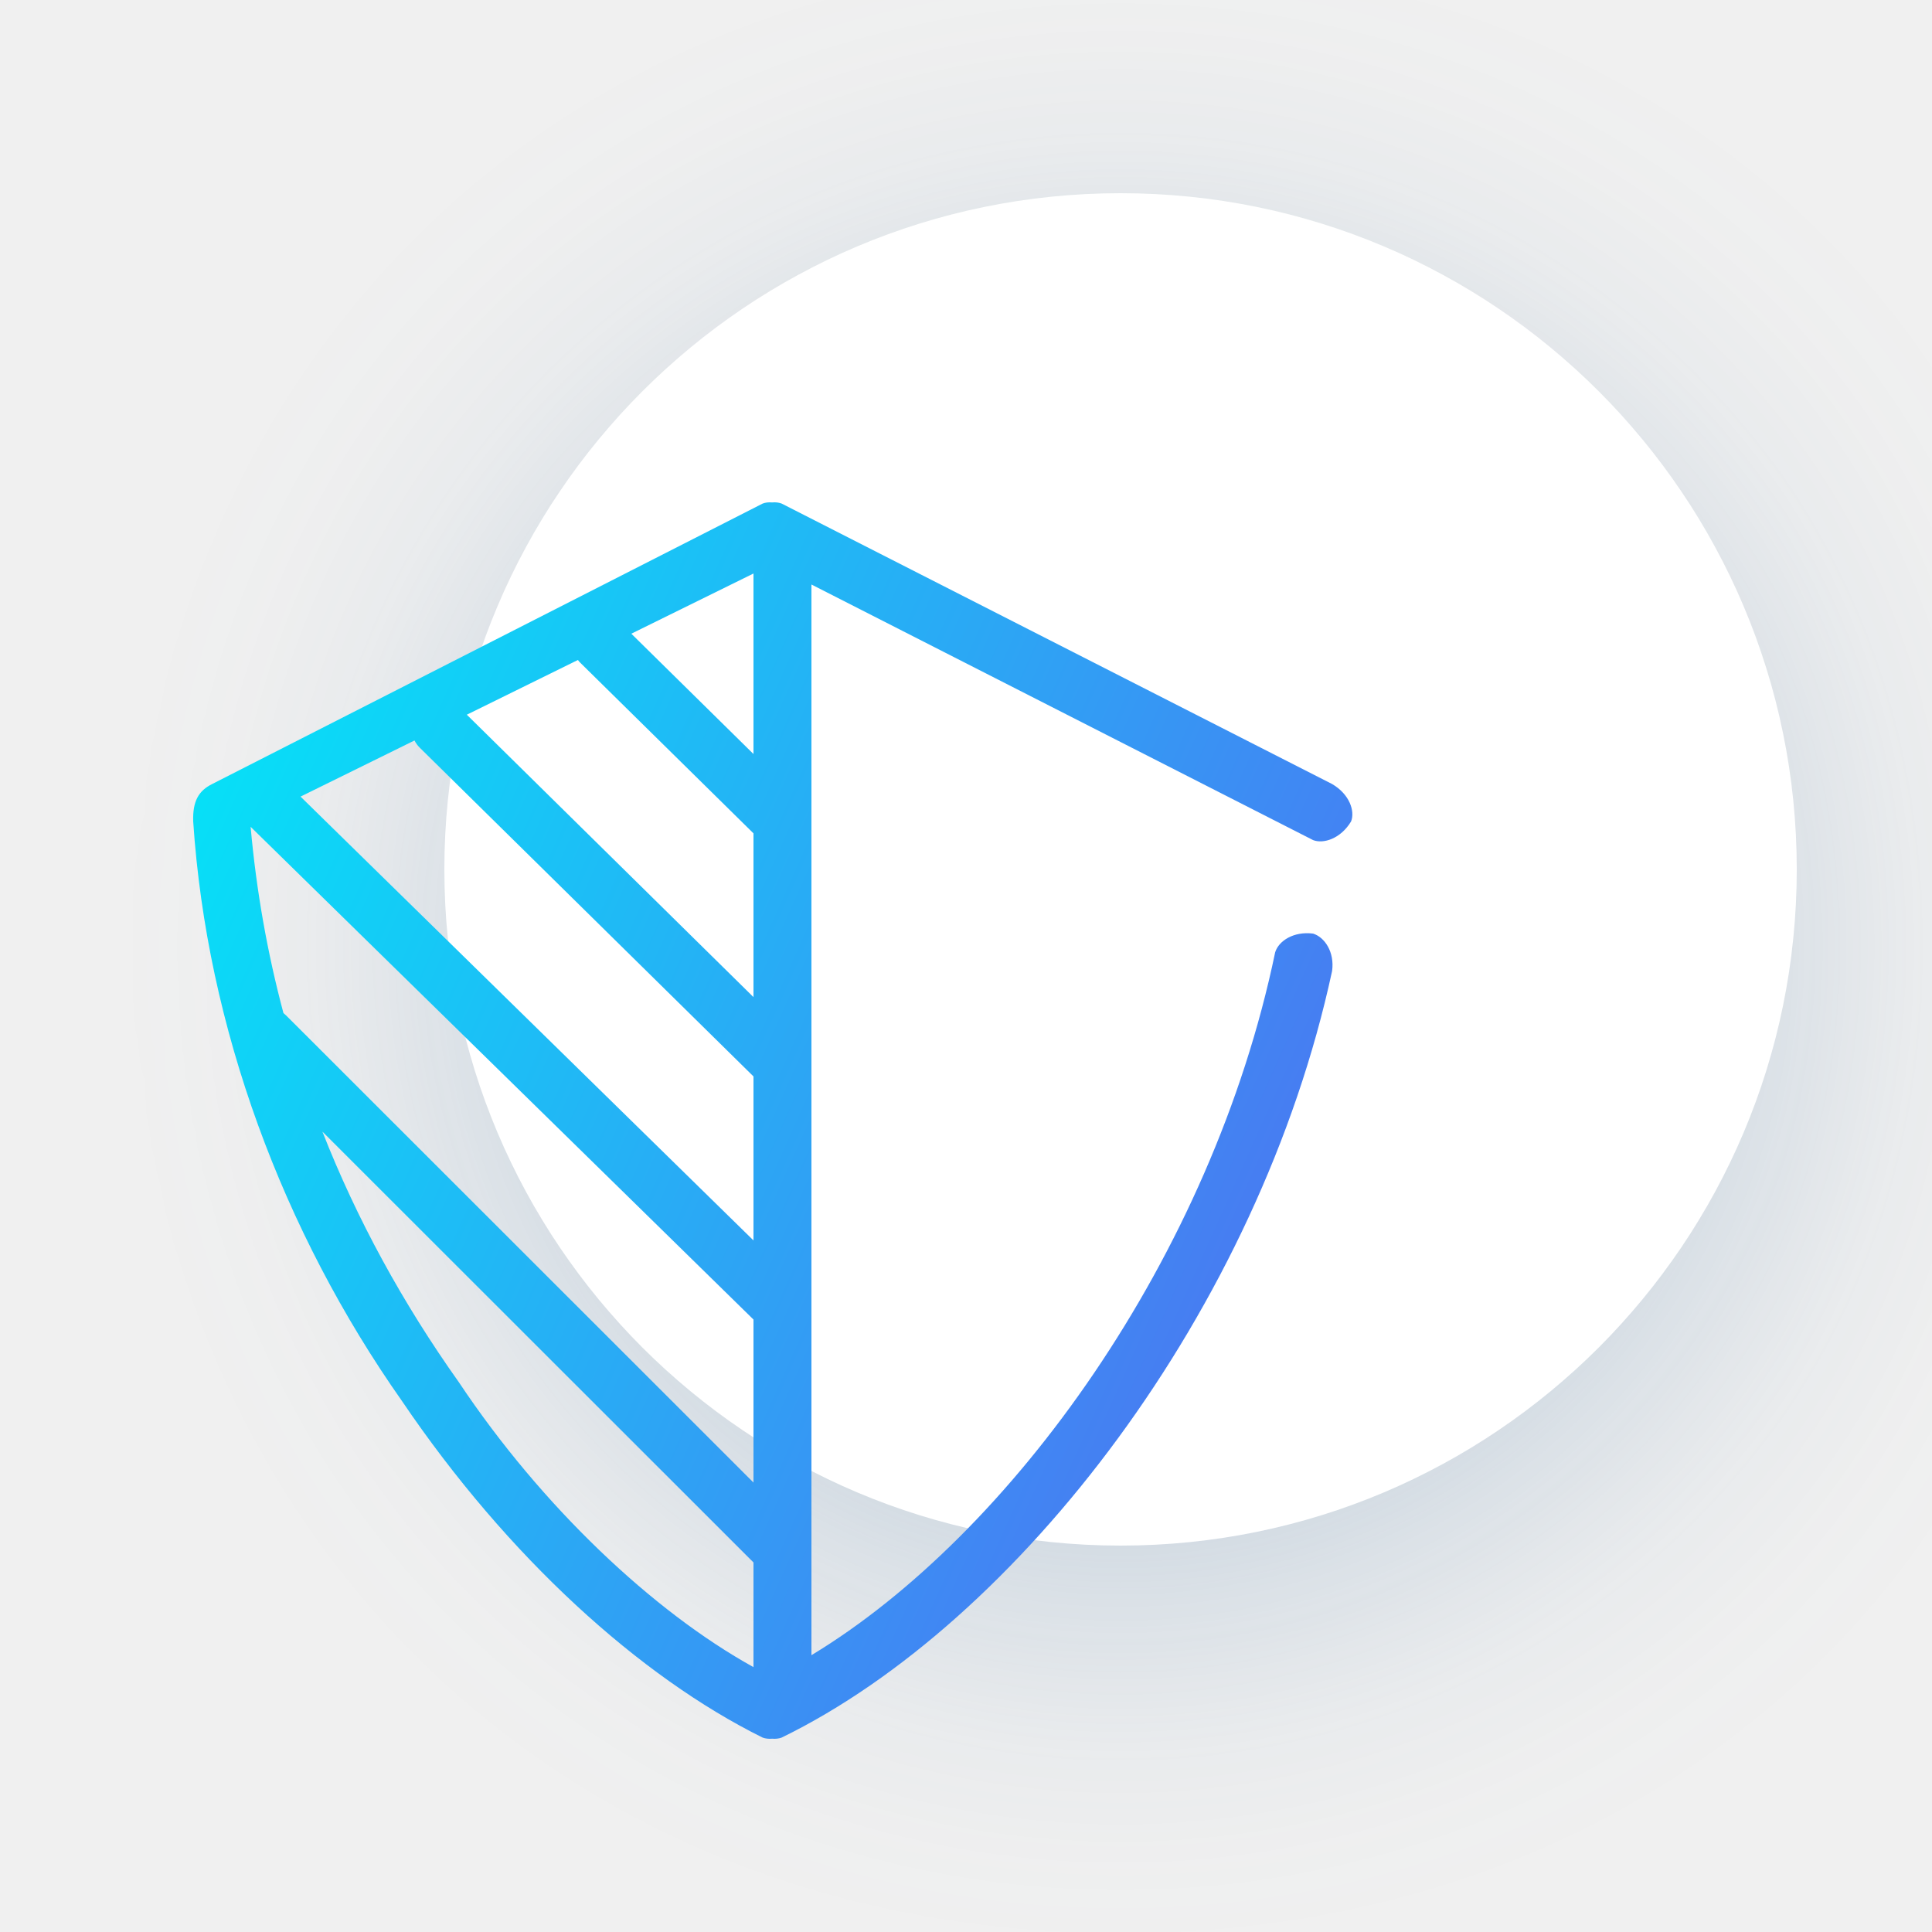
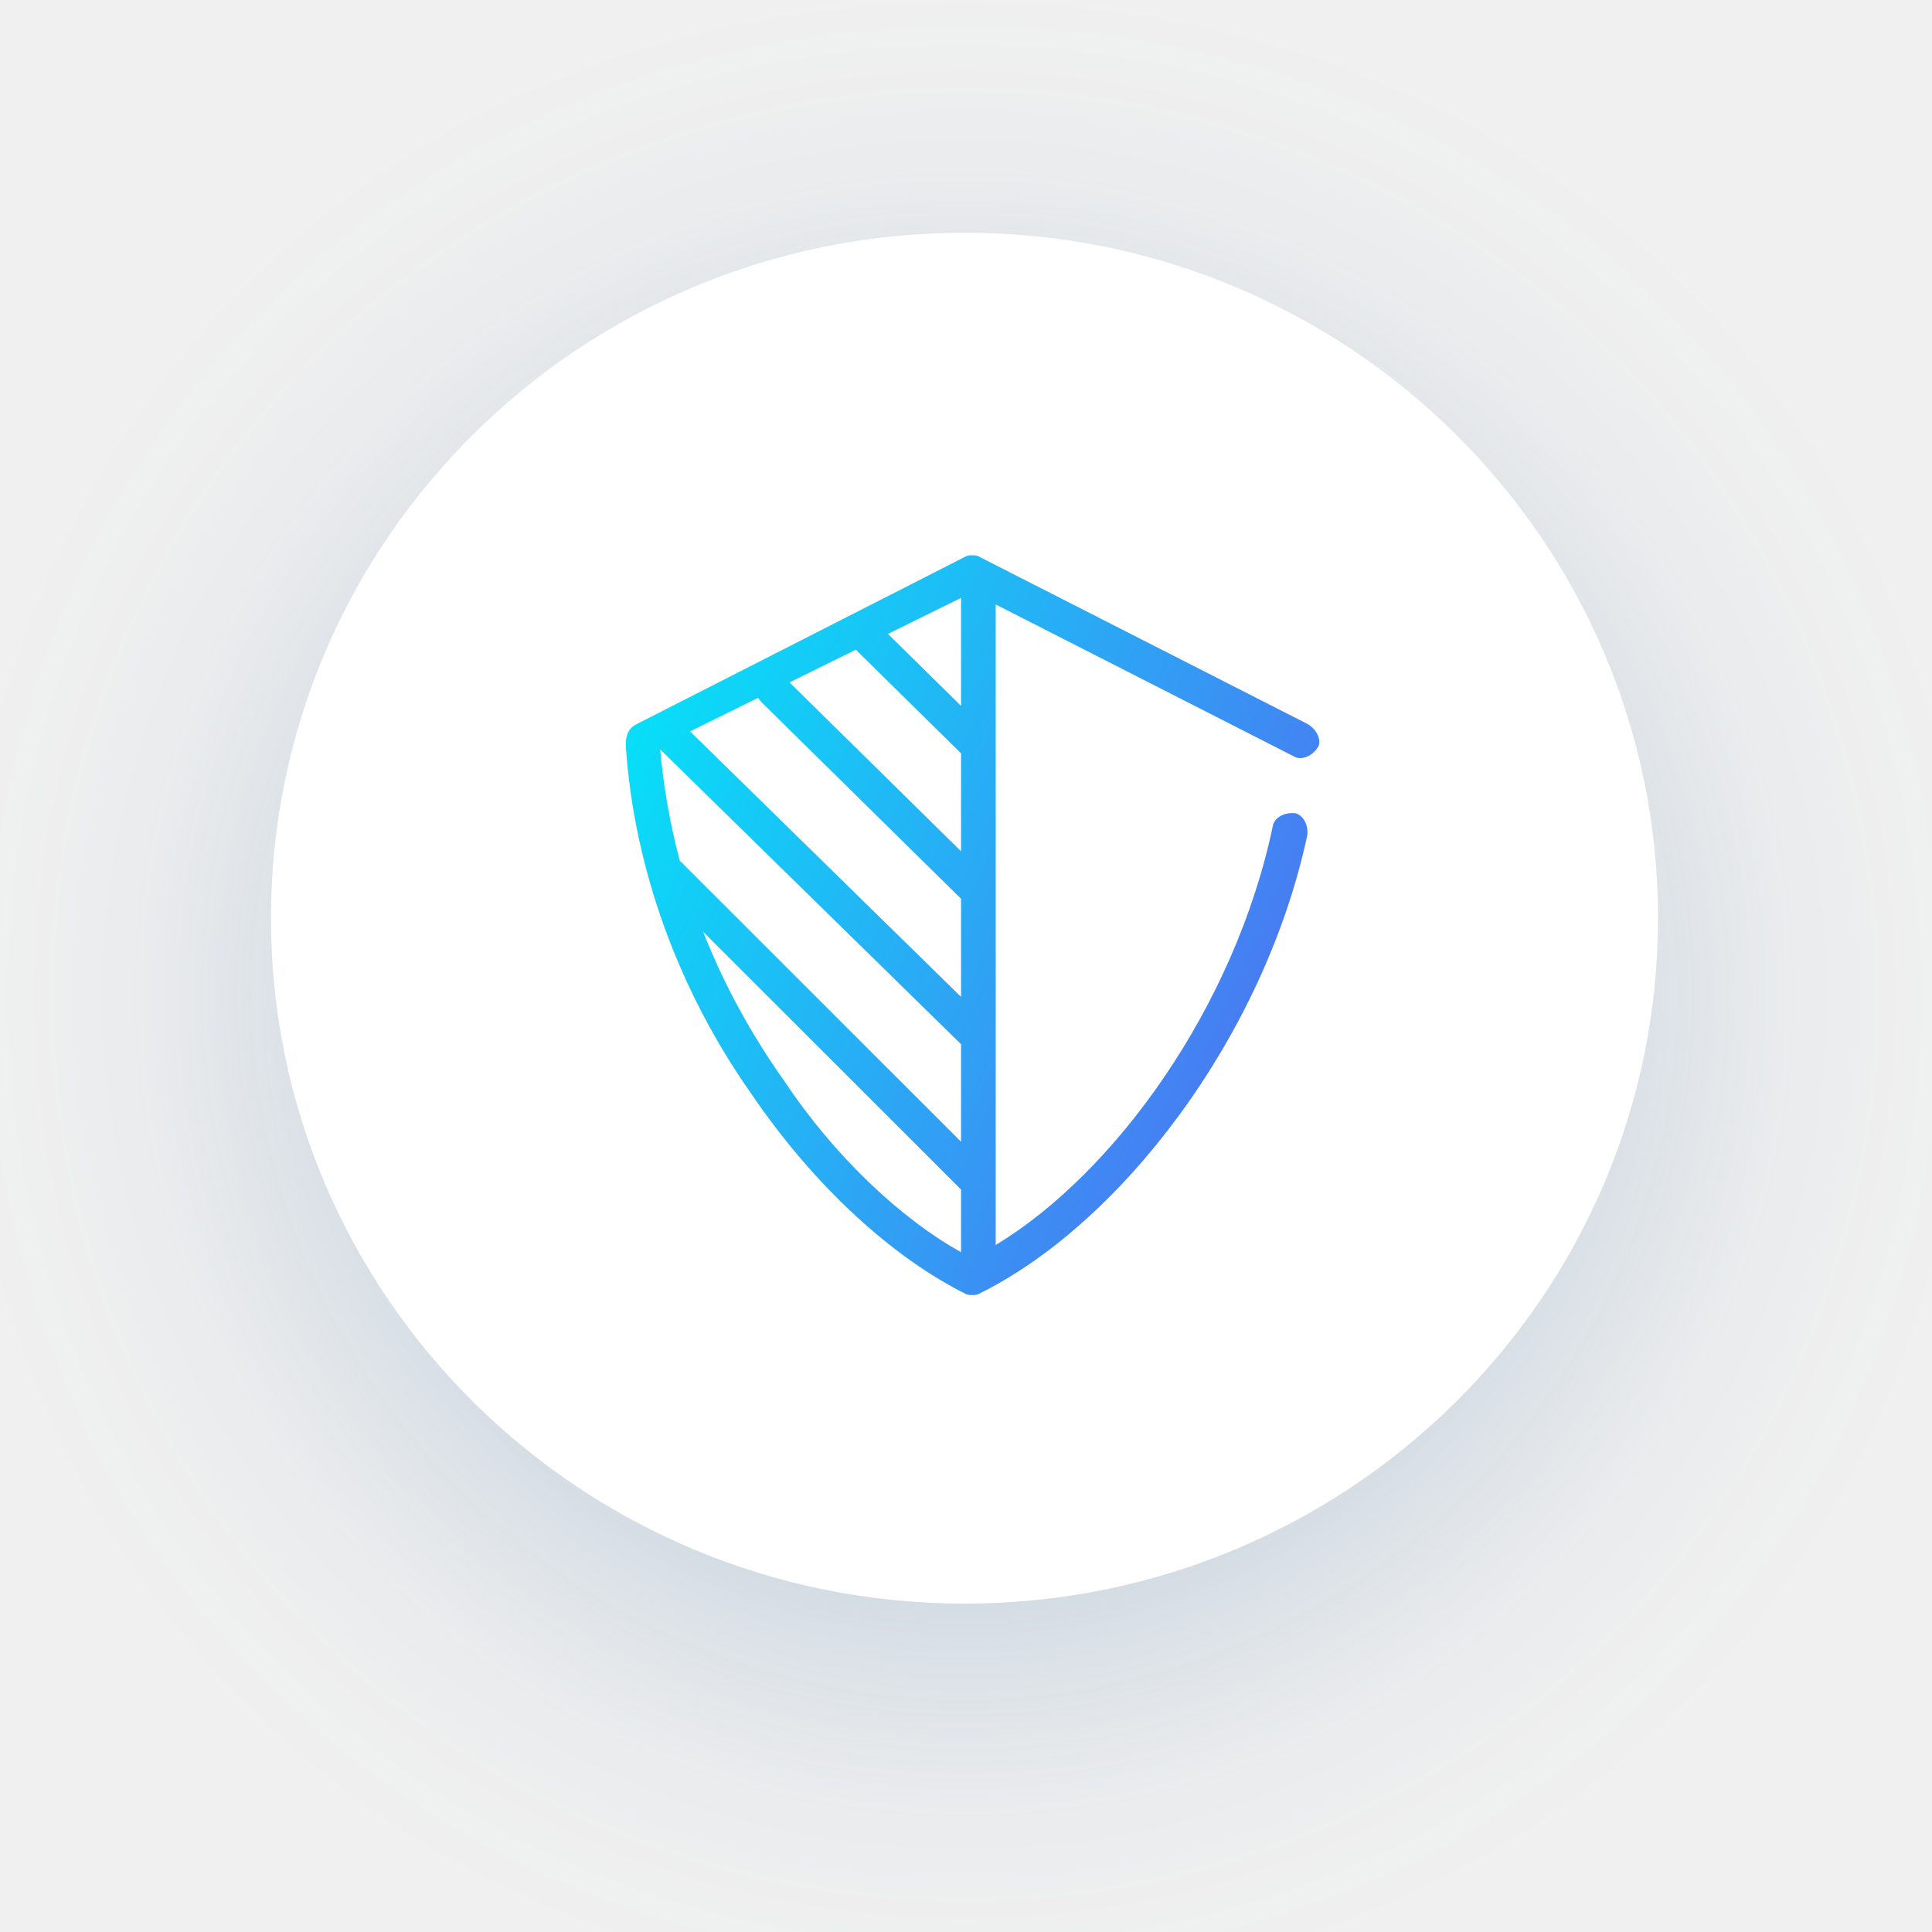
- <svg xmlns="http://www.w3.org/2000/svg" xmlns:xlink="http://www.w3.org/1999/xlink" width="100px" height="100px" viewBox="0 0 100 100" version="1.1">
+ <svg xmlns="http://www.w3.org/2000/svg" xmlns:xlink="http://www.w3.org/1999/xlink" width="101px" height="101px" viewBox="0 0 101 101" version="1.1">
  <defs>
-     <circle id="path-1" cx="58" cy="45" r="35" />
-     <filter x="-37.1%" y="-31.4%" width="174.3%" height="174.3%" filterUnits="objectBoundingBox" id="filter-2">
+     <ellipse id="path-1" cx="36.255" cy="35.833" rx="36.255" ry="35.833" />
+     <filter x="-35.9%" y="-30.7%" width="171.7%" height="172.6%" filterUnits="objectBoundingBox" id="filter-2">
      <feOffset dx="0" dy="4" in="SourceAlpha" result="shadowOffsetOuter1" />
      <feGaussianBlur stdDeviation="8" in="shadowOffsetOuter1" result="shadowBlurOuter1" />
      <feColorMatrix values="0 0 0 0 0.255   0 0 0 0 0.459   0 0 0 0 0.647  0 0 0 0.24 0" type="matrix" in="shadowBlurOuter1" />
    </filter>
    <linearGradient x1="0%" y1="0%" x2="149.461%" y2="71.875%" id="linearGradient-3">
      <stop stop-color="#00EAF8" offset="0%" />
      <stop stop-color="#6D42EF" offset="100%" />
    </linearGradient>
  </defs>
-   <g id="Symbols" stroke="none" stroke-width="1" fill="none" fill-rule="evenodd">
-     <g id="ic/security">
-       <g id="Oval" fill-rule="nonzero">
-         <use fill="black" fill-opacity="1" filter="url(#filter-2)" xlink:href="#path-1" />
-         <use fill="#FFFFFF" fill-rule="evenodd" xlink:href="#path-1" />
+   <g id="Page-1" stroke="none" stroke-width="1" fill="none" fill-rule="evenodd">
+     <g id="Rakam-UI-Screen-10/10/2017-event" transform="translate(-208, -1129)">
+       <g id="Advanced-BI" transform="translate(148, 744)">
+         <g id="icons">
+           <g id="2" transform="translate(7, 383)">
+             <g id="ic/security" transform="translate(53, 0)">
+               <g id="Group" transform="translate(14.16667, 14.16667)">
+                 <g id="Oval" fill-rule="nonzero">
+                   <use fill="black" fill-opacity="1" filter="url(#filter-2)" xlink:href="#path-1" />
+                   <use fill="#FFFFFF" fill-rule="evenodd" xlink:href="#path-1" />
+                 </g>
+                 <path d="M36.658,55.532 C36.551,55.541 36.449,55.529 36.361,55.497 C32.524,53.599 28.384,49.851 25.081,44.971 C21.352,39.671 18.978,33.284 18.55,26.843 C18.53,26.21 18.718,25.885 19.144,25.673 L36.361,16.902 C36.447,16.869 36.548,16.856 36.656,16.866 C36.765,16.856 36.867,16.868 36.954,16.902 L54.171,25.673 C54.72,25.994 54.891,26.523 54.764,26.843 C54.439,27.384 53.902,27.552 53.577,27.428 L37.886,19.433 L37.886,52.919 C44.115,49.154 50.408,40.464 52.39,30.936 C52.5,30.576 52.973,30.273 53.577,30.352 C53.94,30.467 54.252,30.927 54.171,31.521 C51.888,42.112 44.351,51.889 36.954,55.497 C36.866,55.529 36.765,55.541 36.658,55.532 Z M36.074,32.337 L36.074,27.216 L30.667,21.89 C30.636,21.86 30.608,21.828 30.582,21.794 L27.108,23.506 L36.074,32.337 Z M36.074,34.818 L25.638,24.539 C25.569,24.471 25.513,24.394 25.471,24.311 L21.908,26.067 L36.074,39.947 L36.074,34.818 Z M36.074,42.422 L20.346,27.011 C20.524,29.002 20.868,30.945 21.373,32.837 C21.402,32.86 21.429,32.884 21.456,32.911 L36.074,47.52 L36.074,42.422 Z M36.074,50.019 L22.592,36.545 C23.667,39.282 25.096,41.9 26.862,44.386 C29.449,48.267 32.938,51.558 36.074,53.293 L36.074,50.019 Z M36.074,19.09 L32.253,20.971 L36.074,24.735 L36.074,19.09 Z" id="Combined-Shape" fill="url(#linearGradient-3)" />
+               </g>
+             </g>
+           </g>
+         </g>
      </g>
-       <path d="M39.968,89.995 C39.79,90.01 39.622,89.991 39.475,89.938 C33.126,86.797 26.274,80.594 20.807,72.518 C14.636,63.746 10.708,53.177 10,42.517 C9.967,41.469 10.278,40.931 10.982,40.581 L39.475,26.064 C39.617,26.01 39.785,25.99 39.964,26.006 C40.145,25.989 40.313,26.009 40.457,26.064 L68.949,40.581 C69.859,41.112 70.141,41.988 69.932,42.517 C69.394,43.412 68.504,43.691 67.967,43.484 L42,30.254 L42,85.672 C52.308,79.441 62.723,65.059 66.002,49.291 C66.185,48.695 66.968,48.193 67.967,48.323 C68.568,48.514 69.083,49.275 68.949,50.259 C65.171,67.786 52.698,83.967 40.457,89.938 C40.312,89.991 40.145,90.01 39.968,89.995 Z M39,51.61 L39,43.134 L30.052,34.32 C30.001,34.27 29.954,34.217 29.912,34.161 L24.162,36.993 L39,51.61 Z M39,55.716 L21.73,38.704 C21.615,38.591 21.523,38.463 21.454,38.327 L15.556,41.232 L39,64.204 L39,55.716 Z M39,68.299 L12.972,42.795 C13.266,46.089 13.835,49.305 14.671,52.437 C14.718,52.474 14.764,52.515 14.808,52.558 L39,76.736 L39,68.299 Z M39,80.872 L16.688,58.573 C18.467,63.103 20.833,67.435 23.755,71.55 C28.037,77.972 33.81,83.419 39,86.29 L39,80.872 Z M39,29.685 L32.677,32.8 L39,39.028 L39,29.685 Z" id="Combined-Shape" fill="url(#linearGradient-3)" />
    </g>
  </g>
</svg>
